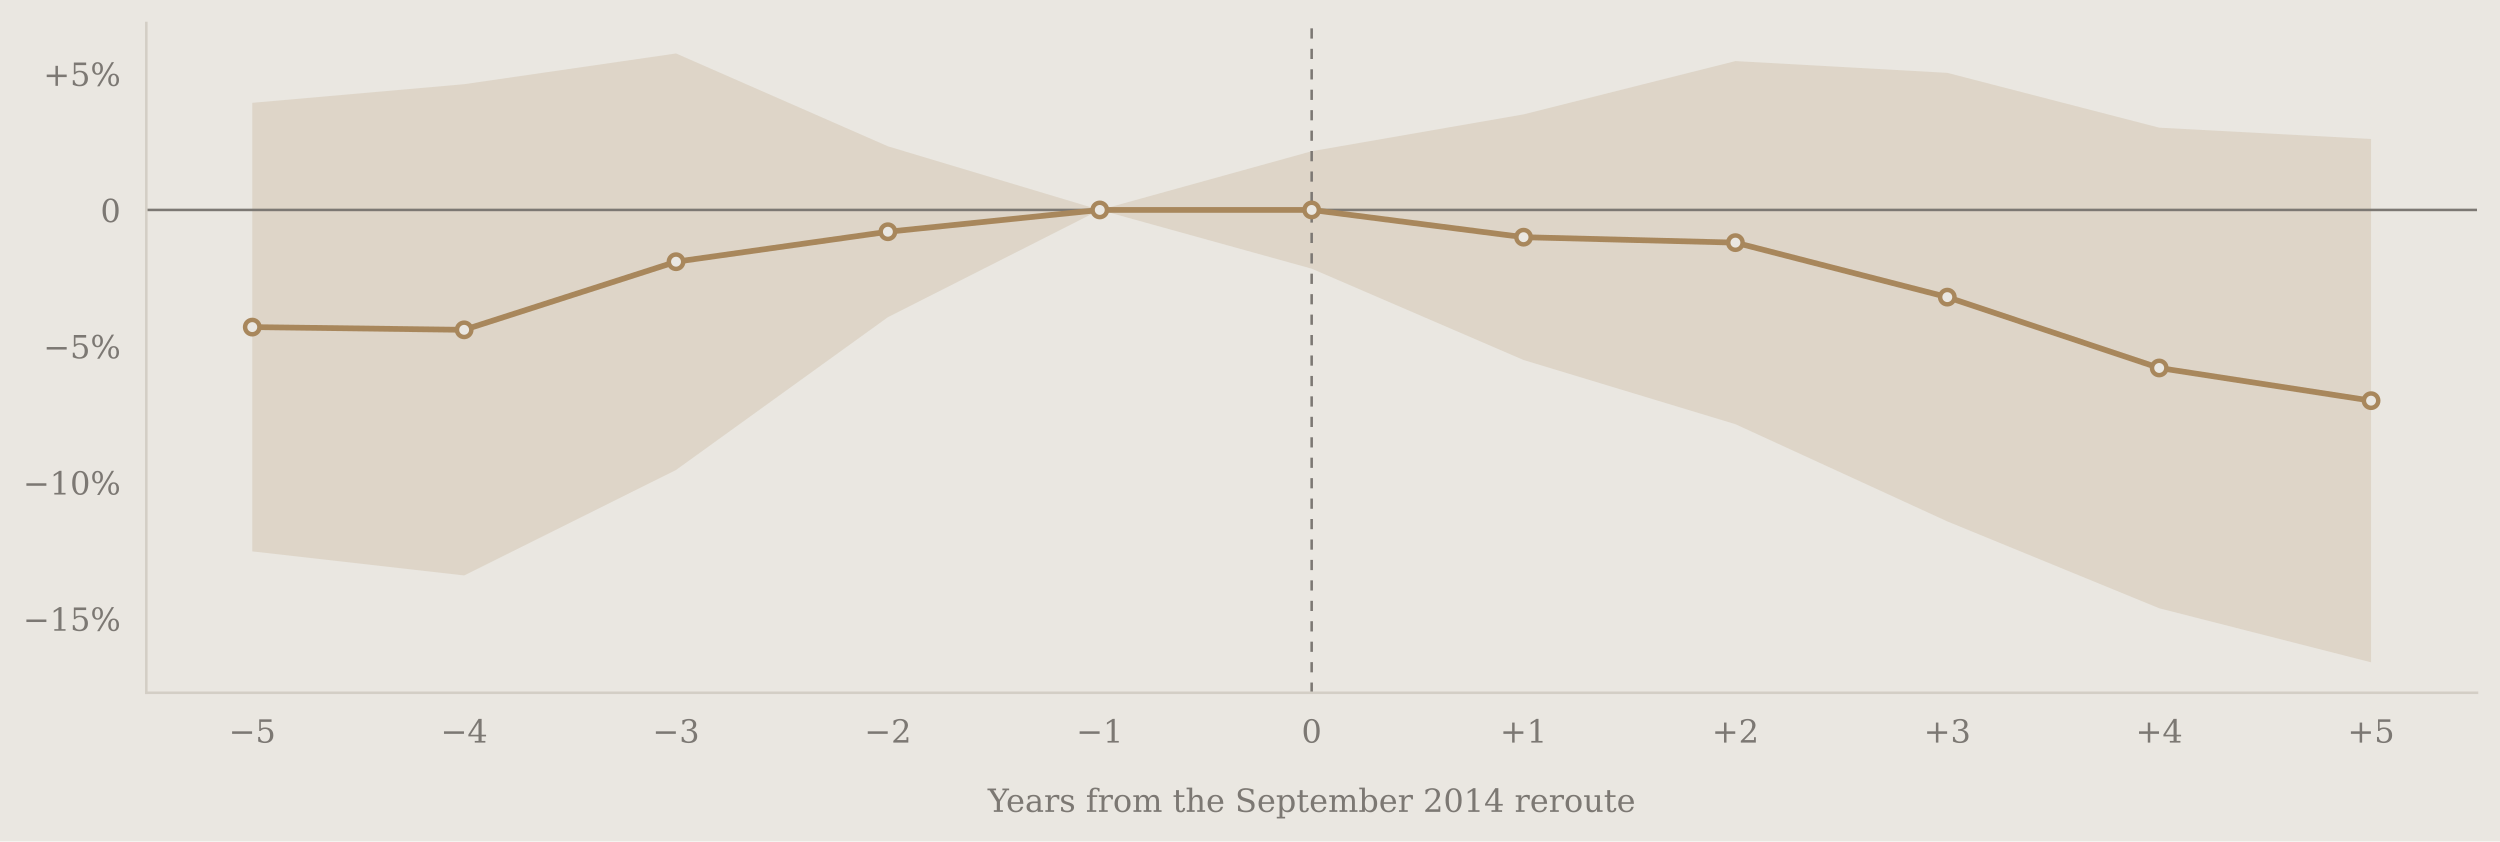
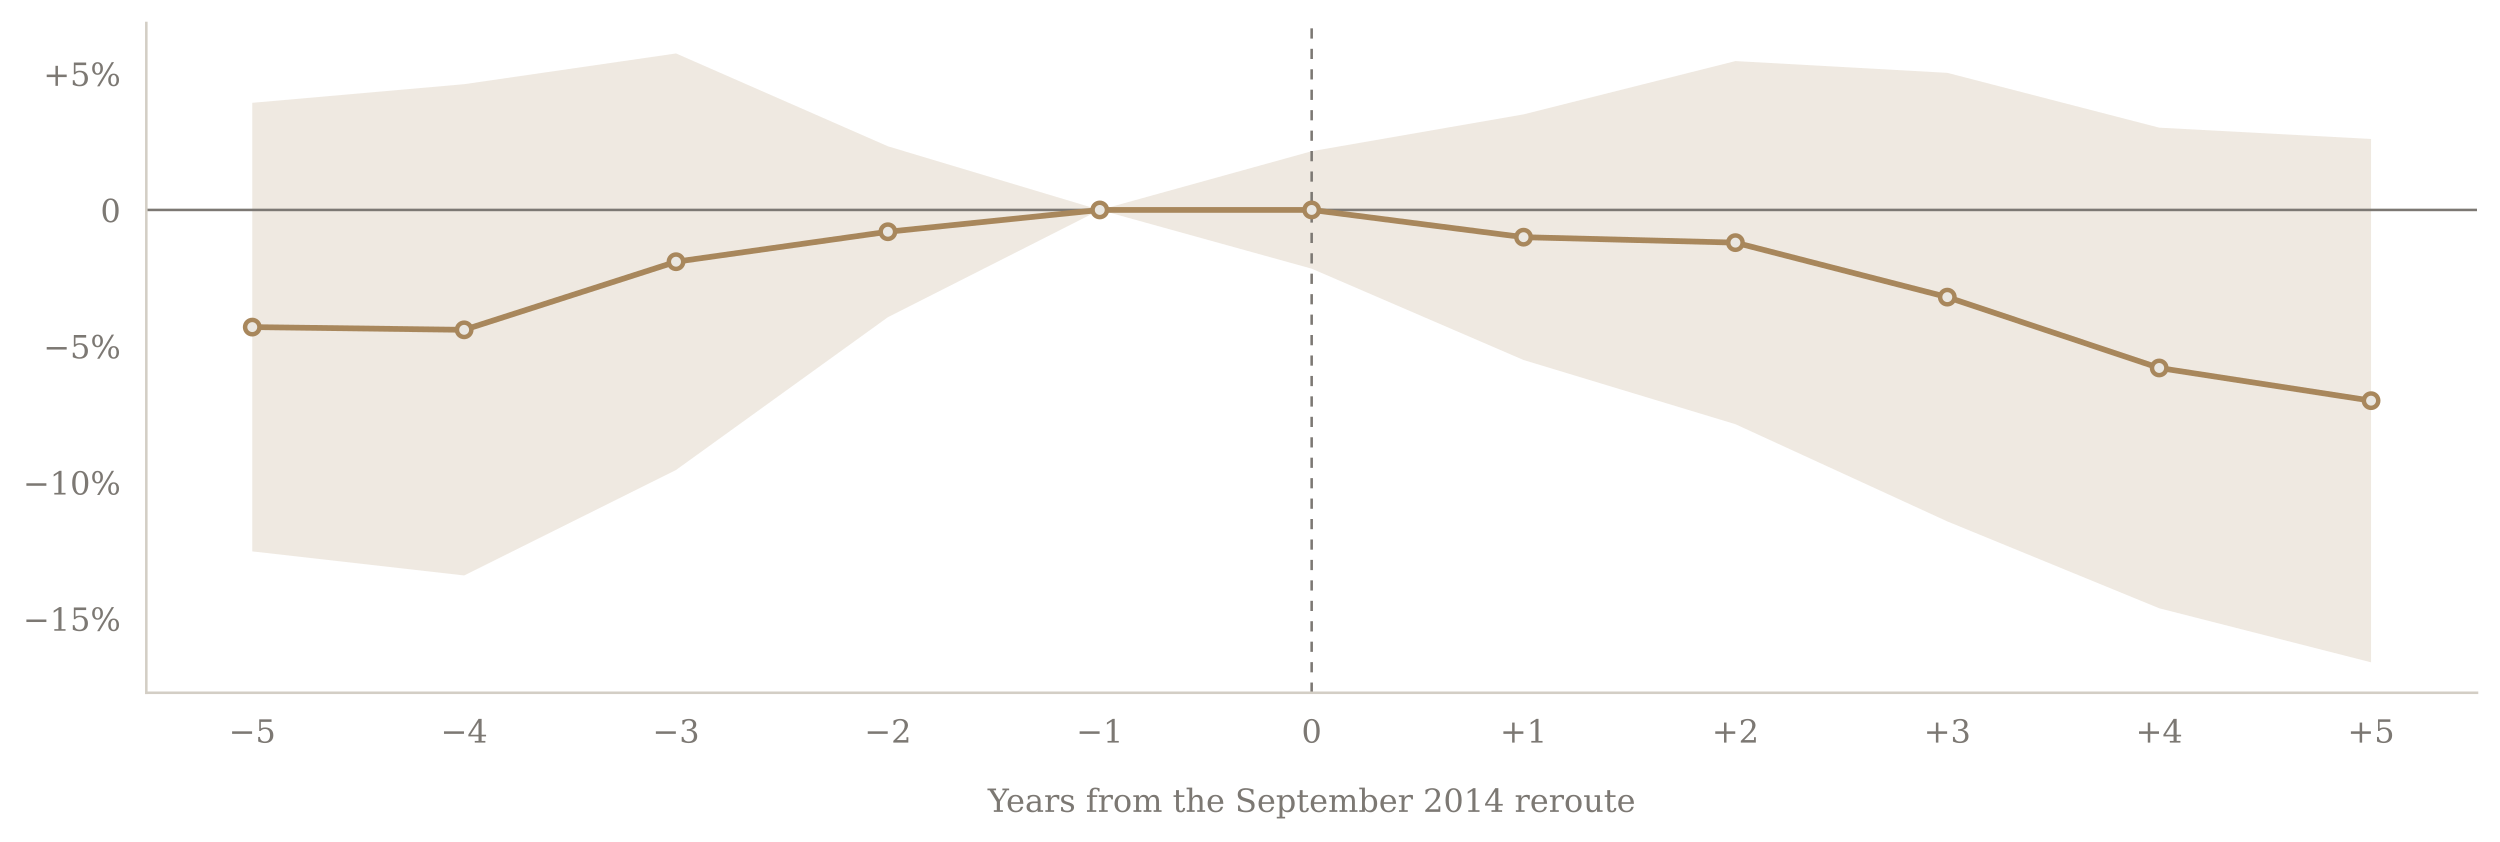
<svg xmlns="http://www.w3.org/2000/svg" xmlns:xlink="http://www.w3.org/1999/xlink" width="782.646pt" height="263.436pt" viewBox="0 0 782.646 263.436" version="1.1">
  <defs>
    <style type="text/css">*{stroke-linejoin: round; stroke-linecap: butt}</style>
  </defs>
  <g id="figure_1">
    <g id="patch_1">
-       <path d="M 0 263.436  L 782.646 263.436  L 782.646 0  L 0 0  z " style="fill: #eae7e1" />
+       <path d="M 0 263.436  L 782.646 263.436  L 782.646 0  L 0 0  L 0 263.436  z " style="fill: none" />
    </g>
    <g id="axes_1">
      <g id="patch_2">
-         <path d="M 45.806 216.88  L 775.446 216.88  L 775.446 7.2  L 45.806 7.2  z " style="fill: #eae7e1" />
+         <path d="M 45.806 216.88  L 775.446 216.88  L 775.446 7.2  L 45.806 7.2  L 45.806 216.88  z " style="fill: none" />
      </g>
      <g id="FillBetweenPolyCollection_1">
        <defs>
-           <path id="mcf0959df9d" d="M 78.972 -231.25  L 78.972 -90.819  L 145.303 -83.279  L 211.634 -116.306  L 277.964 -164.139  L 344.295 -197.712  L 410.626 -179.322  L 476.957 -150.731  L 543.288 -130.635  L 609.619 -100.202  L 675.95 -73.01  L 742.281 -56.087  L 742.281 -219.923  L 742.281 -219.923  L 675.95 -223.471  L 609.619 -240.632  L 543.288 -244.317  L 476.957 -227.633  L 410.626 -216.101  L 344.295 -197.712  L 277.964 -217.637  L 211.634 -246.705  L 145.303 -237.084  L 78.972 -231.25  z " />
+           <path id="m4c9df1ddb1" d="M 78.972 -231.25  L 78.972 -90.819  L 145.303 -83.279  L 211.634 -116.306  L 277.964 -164.139  L 344.295 -197.712  L 410.626 -179.322  L 476.957 -150.731  L 543.288 -130.635  L 609.619 -100.202  L 675.95 -73.01  L 742.281 -56.087  L 742.281 -219.923  L 742.281 -219.923  L 675.95 -223.471  L 609.619 -240.632  L 543.288 -244.317  L 476.957 -227.633  L 410.626 -216.101  L 344.295 -197.712  L 277.964 -217.637  L 211.634 -246.705  L 145.303 -237.084  L 78.972 -231.25  z " />
        </defs>
-         <g clip-path="url(#p16a0dbbfa7)">
-           <use xlink:href="#mcf0959df9d" x="0" y="263.436" style="fill: #a8875c; fill-opacity: 0.18" />
+         <g clip-path="url(#pc02bb680dd)">
+           <use xlink:href="#m4c9df1ddb1" x="0" y="263.436" style="fill: #a8875c; fill-opacity: 0.18" />
        </g>
      </g>
      <g id="matplotlib.axis_1">
        <g id="xtick_1">
          <g id="line2d_1" />
          <g id="text_1">
            <g style="fill: #7c7873" transform="translate(71.60061 232.4784) scale(0.1 -0.1)">
              <defs>
                <path id="DejaVuSerif-2212" d="M 678 2259  L 4684 2259  L 4684 1753  L 678 1753  L 678 2259  z " transform="scale(0.015625)" />
                <path id="DejaVuSerif-35" d="M 3219 4666  L 3219 4153  L 1081 4153  L 1081 2816  Q 1244 2928 1461 2984  Q 1678 3041 1947 3041  Q 2703 3041 3140 2622  Q 3578 2203 3578 1478  Q 3578 738 3136 323  Q 2694 -91 1894 -91  Q 1572 -91 1234 -12  Q 897 66 544 225  L 544 1131  L 897 1131  Q 925 688 1179 453  Q 1434 219 1894 219  Q 2388 219 2653 544  Q 2919 869 2919 1478  Q 2919 2084 2655 2407  Q 2391 2731 1894 2731  Q 1613 2731 1398 2631  Q 1184 2531 1019 2322  L 750 2322  L 750 4666  L 3219 4666  z " transform="scale(0.015625)" />
              </defs>
              <use xlink:href="#DejaVuSerif-2212" />
              <use xlink:href="#DejaVuSerif-35" transform="translate(83.78906 0)" />
            </g>
          </g>
        </g>
        <g id="xtick_2">
          <g id="line2d_2" />
          <g id="text_2">
            <g style="fill: #7c7873" transform="translate(137.9315 232.4784) scale(0.1 -0.1)">
              <defs>
                <path id="DejaVuSerif-34" d="M 2234 1581  L 2234 4063  L 641 1581  L 2234 1581  z M 3609 0  L 1484 0  L 1484 331  L 2234 331  L 2234 1247  L 197 1247  L 197 1588  L 2241 4750  L 2859 4750  L 2859 1581  L 3750 1581  L 3750 1247  L 2859 1247  L 2859 331  L 3609 331  L 3609 0  z " transform="scale(0.015625)" />
              </defs>
              <use xlink:href="#DejaVuSerif-2212" />
              <use xlink:href="#DejaVuSerif-34" transform="translate(83.78906 0)" />
            </g>
          </g>
        </g>
        <g id="xtick_3">
          <g id="line2d_3" />
          <g id="text_3">
            <g style="fill: #7c7873" transform="translate(204.2624 232.4784) scale(0.1 -0.1)">
              <defs>
                <path id="DejaVuSerif-33" d="M 622 4469  Q 988 4606 1323 4678  Q 1659 4750 1953 4750  Q 2638 4750 3022 4454  Q 3406 4159 3406 3634  Q 3406 3213 3140 2930  Q 2875 2647 2388 2547  Q 2963 2466 3280 2130  Q 3597 1794 3597 1259  Q 3597 606 3158 257  Q 2719 -91 1894 -91  Q 1528 -91 1179 -12  Q 831 66 488 225  L 488 1131  L 838 1131  Q 869 681 1141 450  Q 1413 219 1906 219  Q 2384 219 2661 495  Q 2938 772 2938 1253  Q 2938 1803 2653 2086  Q 2369 2369 1819 2369  L 1522 2369  L 1522 2688  L 1678 2688  Q 2225 2688 2498 2914  Q 2772 3141 2772 3597  Q 2772 4006 2547 4223  Q 2322 4441 1900 4441  Q 1478 4441 1245 4241  Q 1013 4041 972 3647  L 622 3647  L 622 4469  z " transform="scale(0.015625)" />
              </defs>
              <use xlink:href="#DejaVuSerif-2212" />
              <use xlink:href="#DejaVuSerif-33" transform="translate(83.78906 0)" />
            </g>
          </g>
        </g>
        <g id="xtick_4">
          <g id="line2d_4" />
          <g id="text_4">
            <g style="fill: #7c7873" transform="translate(270.5933 232.4784) scale(0.1 -0.1)">
              <defs>
                <path id="DejaVuSerif-32" d="M 819 3553  L 469 3553  L 469 4384  Q 803 4563 1142 4656  Q 1481 4750 1806 4750  Q 2534 4750 2956 4397  Q 3378 4044 3378 3438  Q 3378 2753 2422 1800  Q 2347 1728 2309 1691  L 1131 513  L 3078 513  L 3078 1088  L 3444 1088  L 3444 0  L 434 0  L 434 341  L 1850 1753  Q 2319 2222 2519 2614  Q 2719 3006 2719 3438  Q 2719 3909 2473 4175  Q 2228 4441 1797 4441  Q 1350 4441 1106 4219  Q 863 3997 819 3553  z " transform="scale(0.015625)" />
              </defs>
              <use xlink:href="#DejaVuSerif-2212" />
              <use xlink:href="#DejaVuSerif-32" transform="translate(83.78906 0)" />
            </g>
          </g>
        </g>
        <g id="xtick_5">
          <g id="line2d_5" />
          <g id="text_5">
            <g style="fill: #7c7873" transform="translate(336.9242 232.4784) scale(0.1 -0.1)">
              <defs>
                <path id="DejaVuSerif-31" d="M 909 0  L 909 331  L 1722 331  L 1722 4213  L 781 3603  L 781 4013  L 1919 4750  L 2350 4750  L 2350 331  L 3163 331  L 3163 0  L 909 0  z " transform="scale(0.015625)" />
              </defs>
              <use xlink:href="#DejaVuSerif-2212" />
              <use xlink:href="#DejaVuSerif-31" transform="translate(83.78906 0)" />
            </g>
          </g>
        </g>
        <g id="xtick_6">
          <g id="line2d_6" />
          <g id="text_6">
            <g style="fill: #7c7873" transform="translate(407.445 232.4784) scale(0.1 -0.1)">
              <defs>
                <path id="DejaVuSerif-30" d="M 2034 219  Q 2513 219 2750 744  Q 2988 1269 2988 2328  Q 2988 3391 2750 3916  Q 2513 4441 2034 4441  Q 1556 4441 1318 3916  Q 1081 3391 1081 2328  Q 1081 1269 1318 744  Q 1556 219 2034 219  z M 2034 -91  Q 1275 -91 848 546  Q 422 1184 422 2328  Q 422 3475 848 4112  Q 1275 4750 2034 4750  Q 2797 4750 3222 4112  Q 3647 3475 3647 2328  Q 3647 1184 3222 546  Q 2797 -91 2034 -91  z " transform="scale(0.015625)" />
              </defs>
              <use xlink:href="#DejaVuSerif-30" />
            </g>
          </g>
        </g>
        <g id="xtick_7">
          <g id="line2d_7" />
          <g id="text_7">
            <g style="fill: #7c7873" transform="translate(469.5861 232.4784) scale(0.1 -0.1)">
              <defs>
                <path id="DejaVuSerif-2b" d="M 2931 4013  L 2931 2259  L 4684 2259  L 4684 1753  L 2931 1753  L 2931 0  L 2431 0  L 2431 1753  L 678 1753  L 678 2259  L 2431 2259  L 2431 4013  L 2931 4013  z " transform="scale(0.015625)" />
              </defs>
              <use xlink:href="#DejaVuSerif-2b" />
              <use xlink:href="#DejaVuSerif-31" transform="translate(83.78906 0)" />
            </g>
          </g>
        </g>
        <g id="xtick_8">
          <g id="line2d_8" />
          <g id="text_8">
            <g style="fill: #7c7873" transform="translate(535.917 232.4784) scale(0.1 -0.1)">
              <use xlink:href="#DejaVuSerif-2b" />
              <use xlink:href="#DejaVuSerif-32" transform="translate(83.78906 0)" />
            </g>
          </g>
        </g>
        <g id="xtick_9">
          <g id="line2d_9" />
          <g id="text_9">
            <g style="fill: #7c7873" transform="translate(602.2479 232.4784) scale(0.1 -0.1)">
              <use xlink:href="#DejaVuSerif-2b" />
              <use xlink:href="#DejaVuSerif-33" transform="translate(83.78906 0)" />
            </g>
          </g>
        </g>
        <g id="xtick_10">
          <g id="line2d_10" />
          <g id="text_10">
            <g style="fill: #7c7873" transform="translate(668.5788 232.4784) scale(0.1 -0.1)">
              <use xlink:href="#DejaVuSerif-2b" />
              <use xlink:href="#DejaVuSerif-34" transform="translate(83.78906 0)" />
            </g>
          </g>
        </g>
        <g id="xtick_11">
          <g id="line2d_11" />
          <g id="text_11">
            <g style="fill: #7c7873" transform="translate(734.9097 232.4784) scale(0.1 -0.1)">
              <use xlink:href="#DejaVuSerif-2b" />
              <use xlink:href="#DejaVuSerif-35" transform="translate(83.78906 0)" />
            </g>
          </g>
        </g>
        <g id="text_12">
          <g style="fill: #7c7873" transform="translate(309.2317 254.1566) scale(0.1 -0.1)">
            <defs>
              <path id="DejaVuSerif-59" d="M 1209 0  L 1209 331  L 1806 331  L 1806 2009  L 366 4331  L -72 4331  L -72 4666  L 1663 4666  L 1663 4331  L 1119 4331  L 2284 2444  L 3450 4331  L 2925 4331  L 2925 4666  L 4281 4666  L 4281 4331  L 3841 4331  L 2438 2069  L 2438 331  L 3034 331  L 3034 0  L 1209 0  z " transform="scale(0.015625)" />
              <path id="DejaVuSerif-65" d="M 3469 1600  L 991 1600  L 991 1575  Q 991 903 1244 561  Q 1497 219 1991 219  Q 2369 219 2611 417  Q 2853 616 2950 1006  L 3413 1006  Q 3275 459 2904 184  Q 2534 -91 1931 -91  Q 1203 -91 761 389  Q 319 869 319 1663  Q 319 2450 753 2931  Q 1188 3413 1894 3413  Q 2647 3413 3050 2948  Q 3453 2484 3469 1600  z M 2791 1931  Q 2772 2513 2545 2808  Q 2319 3103 1894 3103  Q 1497 3103 1269 2806  Q 1041 2509 991 1931  L 2791 1931  z " transform="scale(0.015625)" />
              <path id="DejaVuSerif-61" d="M 2547 1044  L 2547 1747  L 1806 1747  Q 1378 1747 1168 1562  Q 959 1378 959 997  Q 959 650 1171 447  Q 1384 244 1747 244  Q 2106 244 2326 466  Q 2547 688 2547 1044  z M 3122 2075  L 3122 331  L 3634 331  L 3634 0  L 2547 0  L 2547 359  Q 2356 128 2106 18  Q 1856 -91 1522 -91  Q 969 -91 644 203  Q 319 497 319 997  Q 319 1513 691 1797  Q 1063 2081 1741 2081  L 2547 2081  L 2547 2309  Q 2547 2688 2317 2895  Q 2088 3103 1672 3103  Q 1328 3103 1125 2947  Q 922 2791 872 2484  L 575 2484  L 575 3156  Q 875 3284 1158 3348  Q 1441 3413 1709 3413  Q 2400 3413 2761 3070  Q 3122 2728 3122 2075  z " transform="scale(0.015625)" />
              <path id="DejaVuSerif-72" d="M 3059 3328  L 3059 2497  L 2728 2497  Q 2713 2744 2591 2866  Q 2469 2988 2234 2988  Q 1809 2988 1582 2694  Q 1356 2400 1356 1850  L 1356 331  L 2022 331  L 2022 0  L 263 0  L 263 331  L 781 331  L 781 2994  L 231 2994  L 231 3322  L 1356 3322  L 1356 2731  Q 1525 3078 1790 3245  Q 2056 3413 2438 3413  Q 2578 3413 2733 3391  Q 2888 3369 3059 3328  z " transform="scale(0.015625)" />
              <path id="DejaVuSerif-73" d="M 359 184  L 359 959  L 691 959  Q 703 588 923 403  Q 1144 219 1575 219  Q 1963 219 2166 364  Q 2369 509 2369 788  Q 2369 1006 2220 1140  Q 2072 1275 1594 1428  L 1178 1569  Q 750 1706 558 1912  Q 366 2119 366 2438  Q 366 2894 700 3153  Q 1034 3413 1625 3413  Q 1888 3413 2178 3344  Q 2469 3275 2778 3144  L 2778 2419  L 2447 2419  Q 2434 2741 2221 2922  Q 2009 3103 1644 3103  Q 1281 3103 1095 2975  Q 909 2847 909 2591  Q 909 2381 1050 2254  Q 1191 2128 1613 1997  L 2069 1856  Q 2541 1709 2748 1489  Q 2956 1269 2956 922  Q 2956 450 2595 179  Q 2234 -91 1600 -91  Q 1278 -91 972 -22  Q 666 47 359 184  z " transform="scale(0.015625)" />
              <path id="DejaVuSerif-20" transform="scale(0.015625)" />
              <path id="DejaVuSerif-66" d="M 2753 4078  L 2450 4078  Q 2447 4313 2317 4434  Q 2188 4556 1941 4556  Q 1619 4556 1487 4379  Q 1356 4203 1356 3750  L 1356 3322  L 2284 3322  L 2284 2988  L 1356 2988  L 1356 331  L 2094 331  L 2094 0  L 231 0  L 231 331  L 781 331  L 781 2988  L 231 2988  L 231 3322  L 781 3322  L 781 3738  Q 781 4294 1070 4578  Q 1359 4863 1919 4863  Q 2128 4863 2337 4825  Q 2547 4788 2753 4709  L 2753 4078  z " transform="scale(0.015625)" />
              <path id="DejaVuSerif-6f" d="M 1925 219  Q 2388 219 2623 584  Q 2859 950 2859 1663  Q 2859 2375 2623 2739  Q 2388 3103 1925 3103  Q 1463 3103 1227 2739  Q 991 2375 991 1663  Q 991 950 1228 584  Q 1466 219 1925 219  z M 1925 -91  Q 1200 -91 759 389  Q 319 869 319 1663  Q 319 2456 758 2934  Q 1197 3413 1925 3413  Q 2653 3413 3092 2934  Q 3531 2456 3531 1663  Q 3531 869 3092 389  Q 2653 -91 1925 -91  z " transform="scale(0.015625)" />
              <path id="DejaVuSerif-6d" d="M 3316 2675  Q 3481 3041 3739 3227  Q 3997 3413 4341 3413  Q 4863 3413 5119 3089  Q 5375 2766 5375 2113  L 5375 331  L 5894 331  L 5894 0  L 4300 0  L 4300 331  L 4800 331  L 4800 2047  Q 4800 2556 4650 2772  Q 4500 2988 4153 2988  Q 3769 2988 3567 2697  Q 3366 2406 3366 1850  L 3366 331  L 3866 331  L 3866 0  L 2291 0  L 2291 331  L 2791 331  L 2791 2069  Q 2791 2566 2641 2777  Q 2491 2988 2144 2988  Q 1759 2988 1557 2697  Q 1356 2406 1356 1850  L 1356 331  L 1856 331  L 1856 0  L 263 0  L 263 331  L 781 331  L 781 2994  L 231 2994  L 231 3322  L 1356 3322  L 1356 2731  Q 1516 3063 1762 3238  Q 2009 3413 2322 3413  Q 2709 3413 2968 3220  Q 3228 3028 3316 2675  z " transform="scale(0.015625)" />
              <path id="DejaVuSerif-74" d="M 691 2988  L 184 2988  L 184 3322  L 691 3322  L 691 4353  L 1269 4353  L 1269 3322  L 2350 3322  L 2350 2988  L 1269 2988  L 1269 878  Q 1269 456 1350 337  Q 1431 219 1650 219  Q 1875 219 1978 351  Q 2081 484 2088 781  L 2522 781  Q 2497 328 2275 118  Q 2053 -91 1600 -91  Q 1103 -91 897 129  Q 691 350 691 878  L 691 2988  z " transform="scale(0.015625)" />
              <path id="DejaVuSerif-68" d="M 263 0  L 263 331  L 781 331  L 781 4531  L 231 4531  L 231 4863  L 1356 4863  L 1356 2731  Q 1516 3069 1770 3241  Q 2025 3413 2363 3413  Q 2913 3413 3172 3097  Q 3431 2781 3431 2113  L 3431 331  L 3944 331  L 3944 0  L 2356 0  L 2356 331  L 2853 331  L 2853 1931  Q 2853 2541 2704 2764  Q 2556 2988 2175 2988  Q 1775 2988 1565 2697  Q 1356 2406 1356 1850  L 1356 331  L 1856 331  L 1856 0  L 263 0  z " transform="scale(0.015625)" />
              <path id="DejaVuSerif-53" d="M 594 225  L 594 1288  L 953 1284  Q 969 753 1261 498  Q 1553 244 2150 244  Q 2706 244 2998 464  Q 3291 684 3291 1106  Q 3291 1444 3114 1625  Q 2938 1806 2369 1978  L 1753 2163  Q 1084 2366 811 2669  Q 538 2972 538 3500  Q 538 4094 959 4422  Q 1381 4750 2144 4750  Q 2469 4750 2856 4679  Q 3244 4609 3681 4475  L 3681 3481  L 3328 3481  Q 3275 3975 2998 4195  Q 2722 4416 2156 4416  Q 1663 4416 1405 4214  Q 1147 4013 1147 3628  Q 1147 3294 1340 3103  Q 1534 2913 2163 2725  L 2741 2553  Q 3375 2363 3645 2067  Q 3916 1772 3916 1275  Q 3916 597 3481 253  Q 3047 -91 2188 -91  Q 1803 -91 1404 -12  Q 1006 66 594 225  z " transform="scale(0.015625)" />
              <path id="DejaVuSerif-70" d="M 1313 1825  L 1313 1497  Q 1313 897 1542 583  Q 1772 269 2209 269  Q 2650 269 2876 622  Q 3103 975 3103 1663  Q 3103 2353 2876 2703  Q 2650 3053 2209 3053  Q 1772 3053 1542 2737  Q 1313 2422 1313 1825  z M 738 2988  L 184 2988  L 184 3322  L 1313 3322  L 1313 2803  Q 1481 3116 1742 3264  Q 2003 3413 2388 3413  Q 3000 3413 3387 2928  Q 3775 2444 3775 1663  Q 3775 881 3387 395  Q 3000 -91 2388 -91  Q 2003 -91 1742 57  Q 1481 206 1313 519  L 1313 -997  L 1856 -997  L 1856 -1331  L 184 -1331  L 184 -997  L 738 -997  L 738 2988  z " transform="scale(0.015625)" />
              <path id="DejaVuSerif-62" d="M 738 331  L 738 4531  L 184 4531  L 184 4863  L 1313 4863  L 1313 2803  Q 1481 3116 1742 3264  Q 2003 3413 2388 3413  Q 3000 3413 3387 2928  Q 3775 2444 3775 1663  Q 3775 881 3387 395  Q 3000 -91 2388 -91  Q 2003 -91 1742 57  Q 1481 206 1313 519  L 1313 0  L 184 0  L 184 331  L 738 331  z M 1313 1497  Q 1313 897 1542 583  Q 1772 269 2209 269  Q 2650 269 2876 622  Q 3103 975 3103 1663  Q 3103 2353 2876 2703  Q 2650 3053 2209 3053  Q 1772 3053 1542 2737  Q 1313 2422 1313 1825  L 1313 1497  z " transform="scale(0.015625)" />
              <path id="DejaVuSerif-75" d="M 2266 3322  L 3341 3322  L 3341 331  L 3884 331  L 3884 0  L 2766 0  L 2766 588  Q 2606 256 2353 82  Q 2100 -91 1766 -91  Q 1213 -91 952 223  Q 691 538 691 1209  L 691 2988  L 172 2988  L 172 3322  L 1269 3322  L 1269 1388  Q 1269 781 1417 556  Q 1566 331 1947 331  Q 2347 331 2556 625  Q 2766 919 2766 1478  L 2766 2988  L 2266 2988  L 2266 3322  z " transform="scale(0.015625)" />
            </defs>
            <use xlink:href="#DejaVuSerif-59" />
            <use xlink:href="#DejaVuSerif-65" transform="translate(57.26562 0)" />
            <use xlink:href="#DejaVuSerif-61" transform="translate(116.4453 0)" />
            <use xlink:href="#DejaVuSerif-72" transform="translate(176.0645 0)" />
            <use xlink:href="#DejaVuSerif-73" transform="translate(223.8672 0)" />
            <use xlink:href="#DejaVuSerif-20" transform="translate(275.1855 0)" />
            <use xlink:href="#DejaVuSerif-66" transform="translate(306.9727 0)" />
            <use xlink:href="#DejaVuSerif-72" transform="translate(343.9844 0)" />
            <use xlink:href="#DejaVuSerif-6f" transform="translate(391.7871 0)" />
            <use xlink:href="#DejaVuSerif-6d" transform="translate(451.9922 0)" />
            <use xlink:href="#DejaVuSerif-20" transform="translate(546.8164 0)" />
            <use xlink:href="#DejaVuSerif-74" transform="translate(578.6035 0)" />
            <use xlink:href="#DejaVuSerif-68" transform="translate(618.7891 0)" />
            <use xlink:href="#DejaVuSerif-65" transform="translate(683.1934 0)" />
            <use xlink:href="#DejaVuSerif-20" transform="translate(742.373 0)" />
            <use xlink:href="#DejaVuSerif-53" transform="translate(774.1602 0)" />
            <use xlink:href="#DejaVuSerif-65" transform="translate(842.666 0)" />
            <use xlink:href="#DejaVuSerif-70" transform="translate(901.8457 0)" />
            <use xlink:href="#DejaVuSerif-74" transform="translate(965.8594 0)" />
            <use xlink:href="#DejaVuSerif-65" transform="translate(1006.045 0)" />
            <use xlink:href="#DejaVuSerif-6d" transform="translate(1065.225 0)" />
            <use xlink:href="#DejaVuSerif-62" transform="translate(1160.049 0)" />
            <use xlink:href="#DejaVuSerif-65" transform="translate(1224.062 0)" />
            <use xlink:href="#DejaVuSerif-72" transform="translate(1283.242 0)" />
            <use xlink:href="#DejaVuSerif-20" transform="translate(1331.045 0)" />
            <use xlink:href="#DejaVuSerif-32" transform="translate(1362.832 0)" />
            <use xlink:href="#DejaVuSerif-30" transform="translate(1426.455 0)" />
            <use xlink:href="#DejaVuSerif-31" transform="translate(1490.078 0)" />
            <use xlink:href="#DejaVuSerif-34" transform="translate(1553.701 0)" />
            <use xlink:href="#DejaVuSerif-20" transform="translate(1617.324 0)" />
            <use xlink:href="#DejaVuSerif-72" transform="translate(1649.111 0)" />
            <use xlink:href="#DejaVuSerif-65" transform="translate(1696.914 0)" />
            <use xlink:href="#DejaVuSerif-72" transform="translate(1756.094 0)" />
            <use xlink:href="#DejaVuSerif-6f" transform="translate(1803.896 0)" />
            <use xlink:href="#DejaVuSerif-75" transform="translate(1864.102 0)" />
            <use xlink:href="#DejaVuSerif-74" transform="translate(1928.506 0)" />
            <use xlink:href="#DejaVuSerif-65" transform="translate(1968.691 0)" />
          </g>
        </g>
      </g>
      <g id="matplotlib.axis_2">
        <g id="ytick_1">
          <g id="line2d_12" />
          <g id="text_13">
            <g style="fill: #7c7873" transform="translate(7.2 197.4669) scale(0.1 -0.1)">
              <defs>
                <path id="DejaVuSerif-25" d="M 1434 4459  Q 1159 4459 1004 4200  Q 850 3941 850 3475  Q 850 3016 1008 2753  Q 1166 2491 1434 2491  Q 1700 2491 1854 2752  Q 2009 3013 2009 3475  Q 2009 3938 1854 4198  Q 1700 4459 1434 4459  z M 4653 2169  Q 4381 2169 4226 1906  Q 4072 1644 4072 1178  Q 4072 719 4228 458  Q 4384 197 4653 197  Q 4922 197 5075 458  Q 5228 719 5228 1178  Q 5228 1641 5073 1905  Q 4919 2169 4653 2169  z M 4653 2450  Q 5147 2450 5437 2106  Q 5728 1763 5728 1178  Q 5728 594 5436 251  Q 5144 -91 4653 -91  Q 4153 -91 3862 251  Q 3572 594 3572 1178  Q 3572 1766 3864 2108  Q 4156 2450 4653 2450  z M 4263 4750  L 4738 4750  L 1819 -91  L 1344 -91  L 4263 4750  z M 1428 4750  Q 1922 4750 2215 4408  Q 2509 4066 2509 3481  Q 2509 2891 2217 2550  Q 1925 2209 1428 2209  Q 931 2209 642 2551  Q 353 2894 353 3481  Q 353 4063 643 4406  Q 934 4750 1428 4750  z " transform="scale(0.015625)" />
              </defs>
              <use xlink:href="#DejaVuSerif-2212" />
              <use xlink:href="#DejaVuSerif-31" transform="translate(83.78906 0)" />
              <use xlink:href="#DejaVuSerif-35" transform="translate(147.4121 0)" />
              <use xlink:href="#DejaVuSerif-25" transform="translate(211.0352 0)" />
            </g>
          </g>
        </g>
        <g id="ytick_2">
          <g id="line2d_13" />
          <g id="text_14">
            <g style="fill: #7c7873" transform="translate(7.2 154.8192) scale(0.1 -0.1)">
              <use xlink:href="#DejaVuSerif-2212" />
              <use xlink:href="#DejaVuSerif-31" transform="translate(83.78906 0)" />
              <use xlink:href="#DejaVuSerif-30" transform="translate(147.4121 0)" />
              <use xlink:href="#DejaVuSerif-25" transform="translate(211.0352 0)" />
            </g>
          </g>
        </g>
        <g id="ytick_3">
          <g id="line2d_14" />
          <g id="text_15">
            <g style="fill: #7c7873" transform="translate(13.5625 112.1715) scale(0.1 -0.1)">
              <use xlink:href="#DejaVuSerif-2212" />
              <use xlink:href="#DejaVuSerif-35" transform="translate(83.78906 0)" />
              <use xlink:href="#DejaVuSerif-25" transform="translate(147.4121 0)" />
            </g>
          </g>
        </g>
        <g id="ytick_4">
          <g id="line2d_15" />
          <g id="text_16">
            <g style="fill: #7c7873" transform="translate(31.44375 69.52381) scale(0.1 -0.1)">
              <use xlink:href="#DejaVuSerif-30" />
            </g>
          </g>
        </g>
        <g id="ytick_5">
          <g id="line2d_16" />
          <g id="text_17">
            <g style="fill: #7c7873" transform="translate(13.5625 26.87611) scale(0.1 -0.1)">
              <use xlink:href="#DejaVuSerif-2b" />
              <use xlink:href="#DejaVuSerif-35" transform="translate(83.78906 0)" />
              <use xlink:href="#DejaVuSerif-25" transform="translate(147.4121 0)" />
            </g>
          </g>
        </g>
      </g>
      <g id="line2d_17">
-         <path d="M 45.806 65.725  L 775.446 65.725  " clip-path="url(#p16a0dbbfa7)" style="fill: none; stroke: #7c7873; stroke-width: 0.8; stroke-linecap: square" />
+         <path d="M 45.806 65.725  L 775.446 65.725  " clip-path="url(#pc02bb680dd)" style="fill: none; stroke: #7c7873; stroke-width: 0.8; stroke-linecap: square" />
      </g>
      <g id="line2d_18">
-         <path d="M 410.626 216.88  L 410.626 7.2  " clip-path="url(#p16a0dbbfa7)" style="fill: none; stroke-dasharray: 3.2,3.2; stroke-dashoffset: 0; stroke: #7c7873; stroke-width: 0.8" />
+         <path d="M 410.626 216.88  L 410.626 7.2  " clip-path="url(#pc02bb680dd)" style="fill: none; stroke-dasharray: 3.2,3.2; stroke-dashoffset: 0; stroke: #7c7873; stroke-width: 0.8" />
      </g>
      <g id="patch_3">
        <path d="M 45.806 216.88  L 45.806 7.2  " style="fill: none; stroke: #d3cec5; stroke-width: 0.8; stroke-linejoin: miter; stroke-linecap: square" />
      </g>
      <g id="patch_4">
        <path d="M 45.806 216.88  L 775.446 216.88  " style="fill: none; stroke: #d3cec5; stroke-width: 0.8; stroke-linejoin: miter; stroke-linecap: square" />
      </g>
      <g id="line2d_19">
-         <path d="M 78.972 102.402  L 145.303 103.255  L 211.634 81.931  L 277.964 72.548  L 344.295 65.725  L 410.626 65.725  L 476.957 74.254  L 543.288 75.96  L 609.619 93.019  L 675.95 115.196  L 742.281 125.431  " clip-path="url(#p16a0dbbfa7)" style="fill: none; stroke: #a8875c; stroke-width: 1.8; stroke-linecap: square" />
+         <path d="M 78.972 102.402  L 145.303 103.255  L 211.634 81.931  L 277.964 72.548  L 344.295 65.725  L 410.626 65.725  L 476.957 74.254  L 543.288 75.96  L 609.619 93.019  L 675.95 115.196  L 742.281 125.431  " clip-path="url(#pc02bb680dd)" style="fill: none; stroke: #a8875c; stroke-width: 1.8; stroke-linecap: square" />
        <defs>
-           <path id="m4c6ddae8e8" d="M 0 2.25  C 0.597 2.25 1.169 2.013 1.591 1.591  C 2.013 1.169 2.25 0.597 2.25 0  C 2.25 -0.597 2.013 -1.169 1.591 -1.591  C 1.169 -2.013 0.597 -2.25 0 -2.25  C -0.597 -2.25 -1.169 -2.013 -1.591 -1.591  C -2.013 -1.169 -2.25 -0.597 -2.25 0  C -2.25 0.597 -2.013 1.169 -1.591 1.591  C -1.169 2.013 -0.597 2.25 0 2.25  z " style="stroke: #a8875c; stroke-width: 1.4" />
+           <path id="mf959c21dab" d="M 0 2.25  C 0.597 2.25 1.169 2.013 1.591 1.591  C 2.013 1.169 2.25 0.597 2.25 0  C 2.25 -0.597 2.013 -1.169 1.591 -1.591  C 1.169 -2.013 0.597 -2.25 0 -2.25  C -0.597 -2.25 -1.169 -2.013 -1.591 -1.591  C -2.013 -1.169 -2.25 -0.597 -2.25 0  C -2.25 0.597 -2.013 1.169 -1.591 1.591  C -1.169 2.013 -0.597 2.25 0 2.25  z " style="stroke: #a8875c; stroke-width: 1.4" />
        </defs>
-         <g clip-path="url(#p16a0dbbfa7)">
-           <use xlink:href="#m4c6ddae8e8" x="78.972" y="102.402" style="fill: #eae7e1; stroke: #a8875c; stroke-width: 1.4" />
-           <use xlink:href="#m4c6ddae8e8" x="145.303" y="103.255" style="fill: #eae7e1; stroke: #a8875c; stroke-width: 1.4" />
-           <use xlink:href="#m4c6ddae8e8" x="211.634" y="81.931" style="fill: #eae7e1; stroke: #a8875c; stroke-width: 1.4" />
-           <use xlink:href="#m4c6ddae8e8" x="277.964" y="72.548" style="fill: #eae7e1; stroke: #a8875c; stroke-width: 1.4" />
-           <use xlink:href="#m4c6ddae8e8" x="344.295" y="65.725" style="fill: #eae7e1; stroke: #a8875c; stroke-width: 1.4" />
-           <use xlink:href="#m4c6ddae8e8" x="410.626" y="65.725" style="fill: #eae7e1; stroke: #a8875c; stroke-width: 1.4" />
-           <use xlink:href="#m4c6ddae8e8" x="476.957" y="74.254" style="fill: #eae7e1; stroke: #a8875c; stroke-width: 1.4" />
-           <use xlink:href="#m4c6ddae8e8" x="543.288" y="75.96" style="fill: #eae7e1; stroke: #a8875c; stroke-width: 1.4" />
-           <use xlink:href="#m4c6ddae8e8" x="609.619" y="93.019" style="fill: #eae7e1; stroke: #a8875c; stroke-width: 1.4" />
-           <use xlink:href="#m4c6ddae8e8" x="675.95" y="115.196" style="fill: #eae7e1; stroke: #a8875c; stroke-width: 1.4" />
-           <use xlink:href="#m4c6ddae8e8" x="742.281" y="125.431" style="fill: #eae7e1; stroke: #a8875c; stroke-width: 1.4" />
+         <g clip-path="url(#pc02bb680dd)">
+           <use xlink:href="#mf959c21dab" x="78.972" y="102.402" style="fill: #eae7e1; stroke: #a8875c; stroke-width: 1.4" />
+           <use xlink:href="#mf959c21dab" x="145.303" y="103.255" style="fill: #eae7e1; stroke: #a8875c; stroke-width: 1.4" />
+           <use xlink:href="#mf959c21dab" x="211.634" y="81.931" style="fill: #eae7e1; stroke: #a8875c; stroke-width: 1.4" />
+           <use xlink:href="#mf959c21dab" x="277.964" y="72.548" style="fill: #eae7e1; stroke: #a8875c; stroke-width: 1.4" />
+           <use xlink:href="#mf959c21dab" x="344.295" y="65.725" style="fill: #eae7e1; stroke: #a8875c; stroke-width: 1.4" />
+           <use xlink:href="#mf959c21dab" x="410.626" y="65.725" style="fill: #eae7e1; stroke: #a8875c; stroke-width: 1.4" />
+           <use xlink:href="#mf959c21dab" x="476.957" y="74.254" style="fill: #eae7e1; stroke: #a8875c; stroke-width: 1.4" />
+           <use xlink:href="#mf959c21dab" x="543.288" y="75.96" style="fill: #eae7e1; stroke: #a8875c; stroke-width: 1.4" />
+           <use xlink:href="#mf959c21dab" x="609.619" y="93.019" style="fill: #eae7e1; stroke: #a8875c; stroke-width: 1.4" />
+           <use xlink:href="#mf959c21dab" x="675.95" y="115.196" style="fill: #eae7e1; stroke: #a8875c; stroke-width: 1.4" />
+           <use xlink:href="#mf959c21dab" x="742.281" y="125.431" style="fill: #eae7e1; stroke: #a8875c; stroke-width: 1.4" />
        </g>
      </g>
    </g>
  </g>
  <defs>
-     <clipPath id="p16a0dbbfa7">
+     <clipPath id="pc02bb680dd">
      <rect x="45.806" y="7.2" width="729.64" height="209.68" />
    </clipPath>
  </defs>
</svg>
